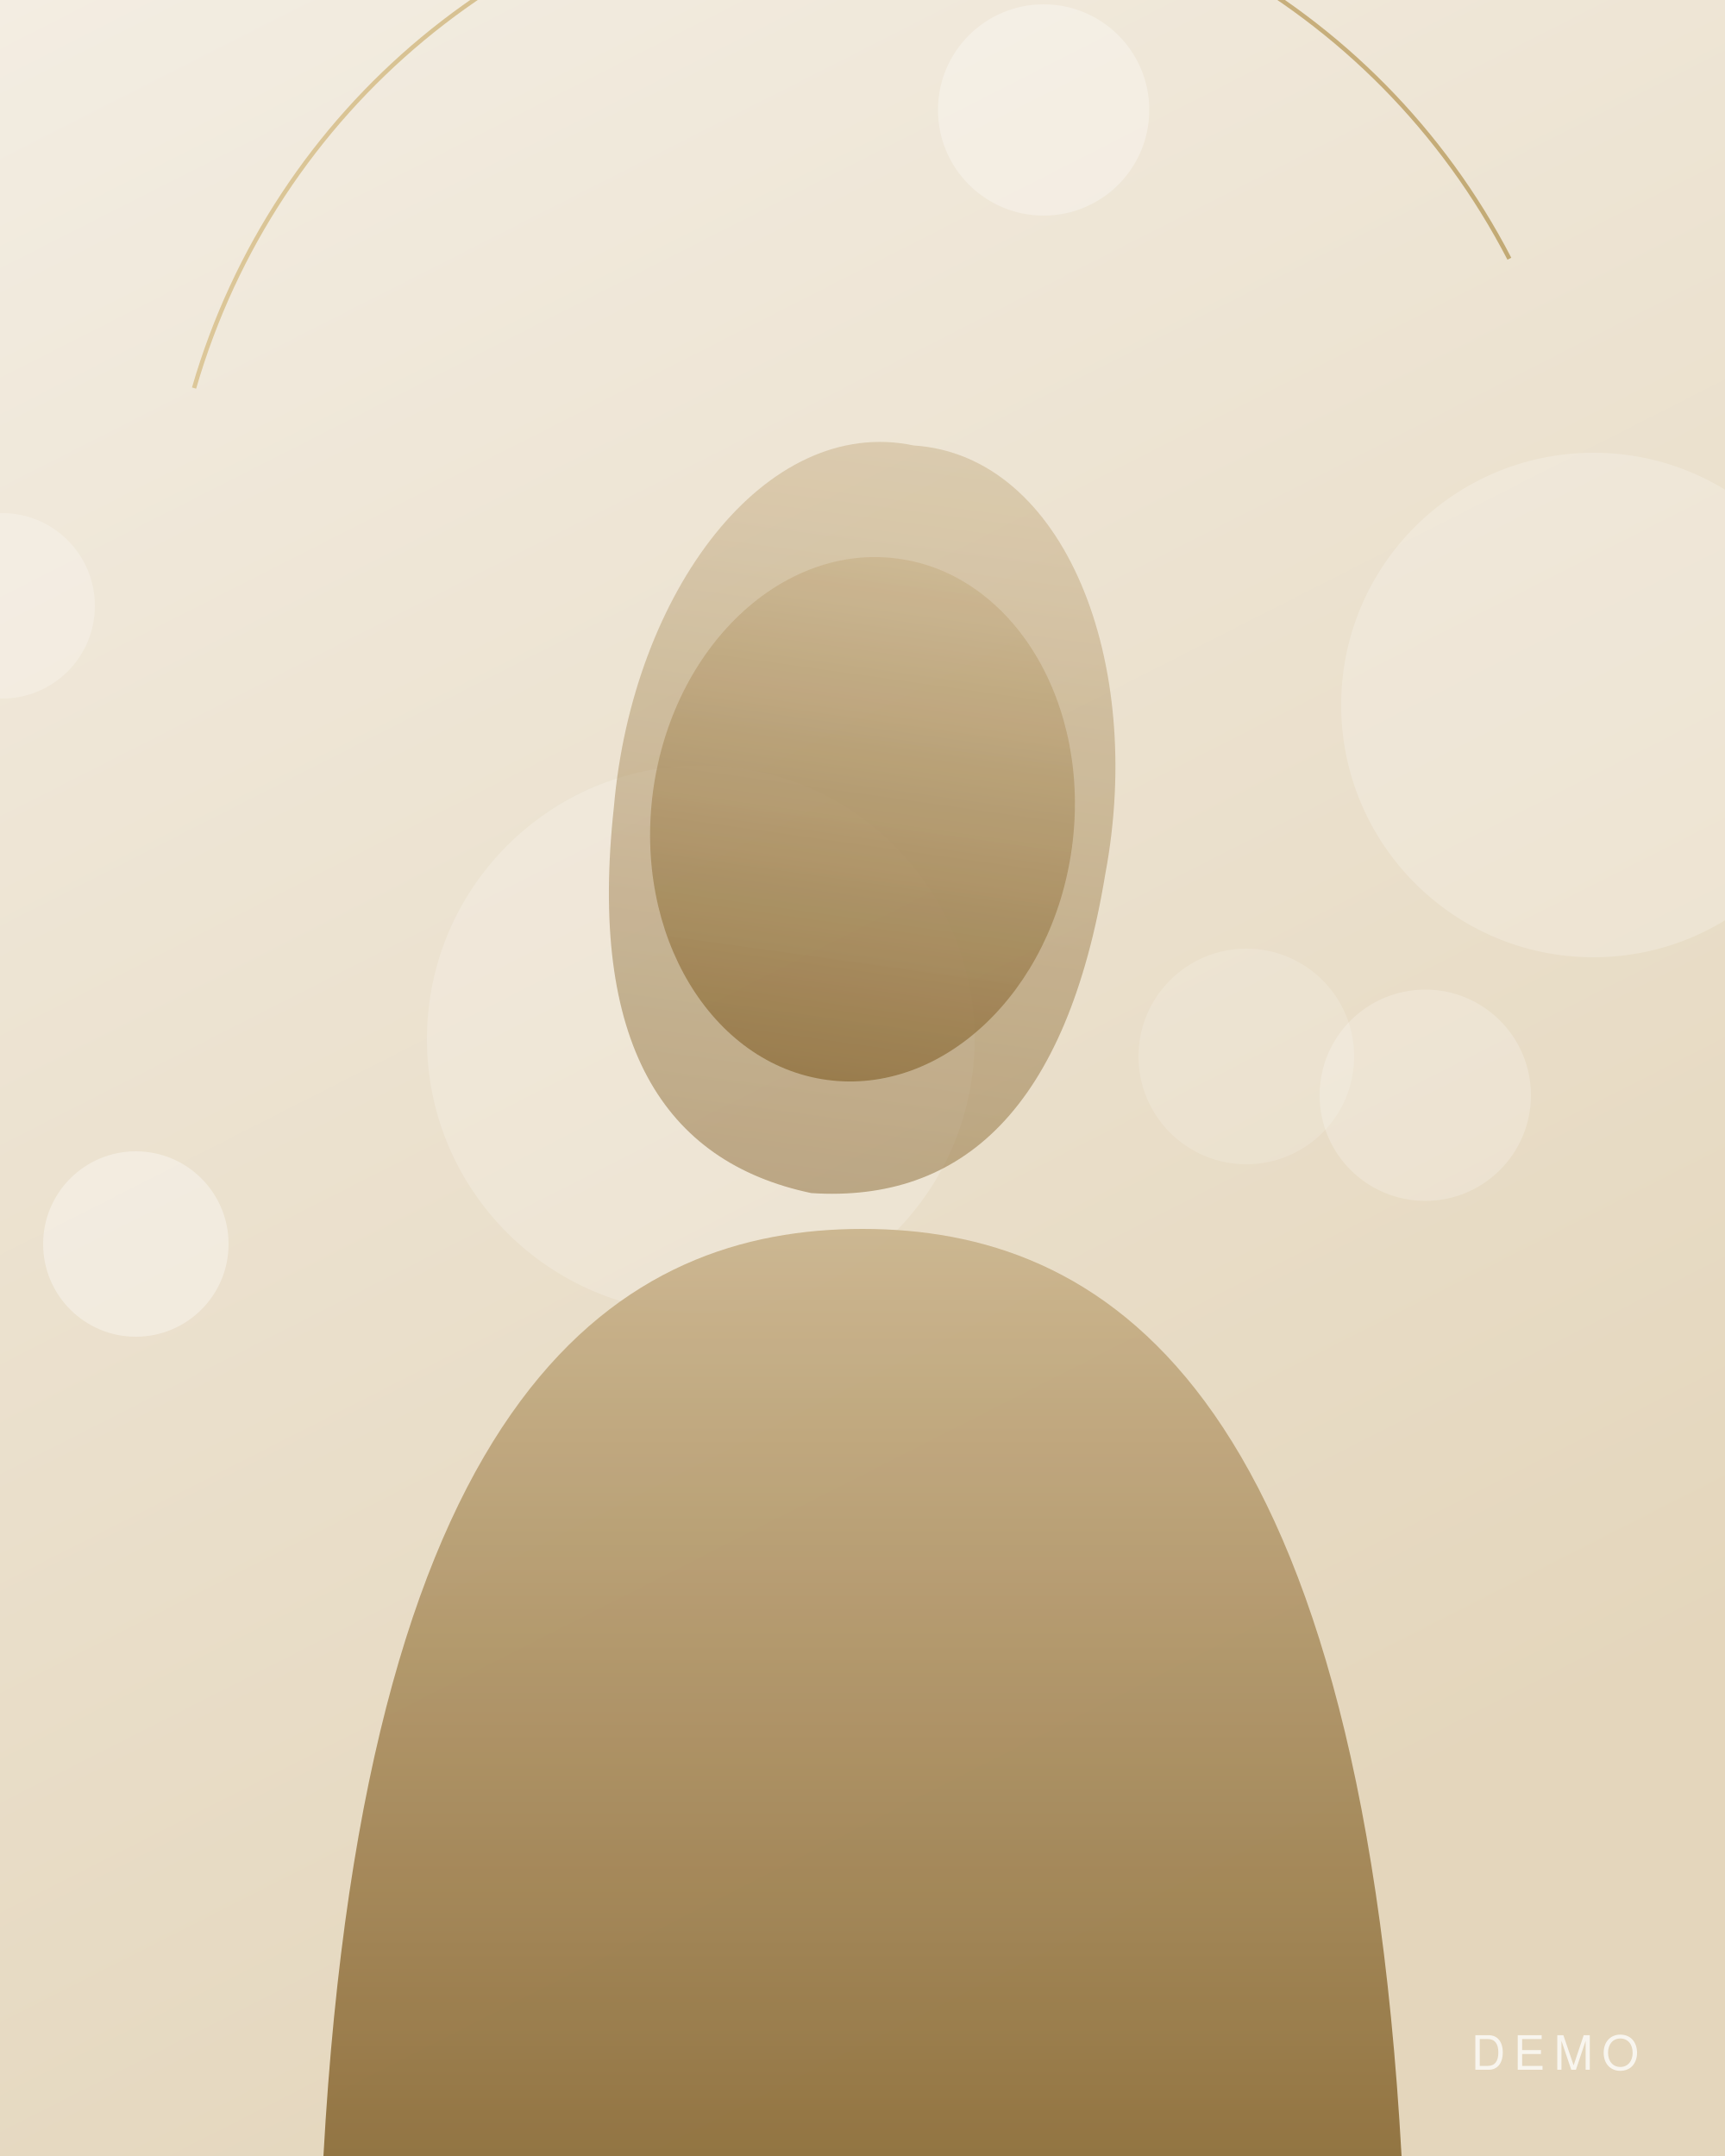
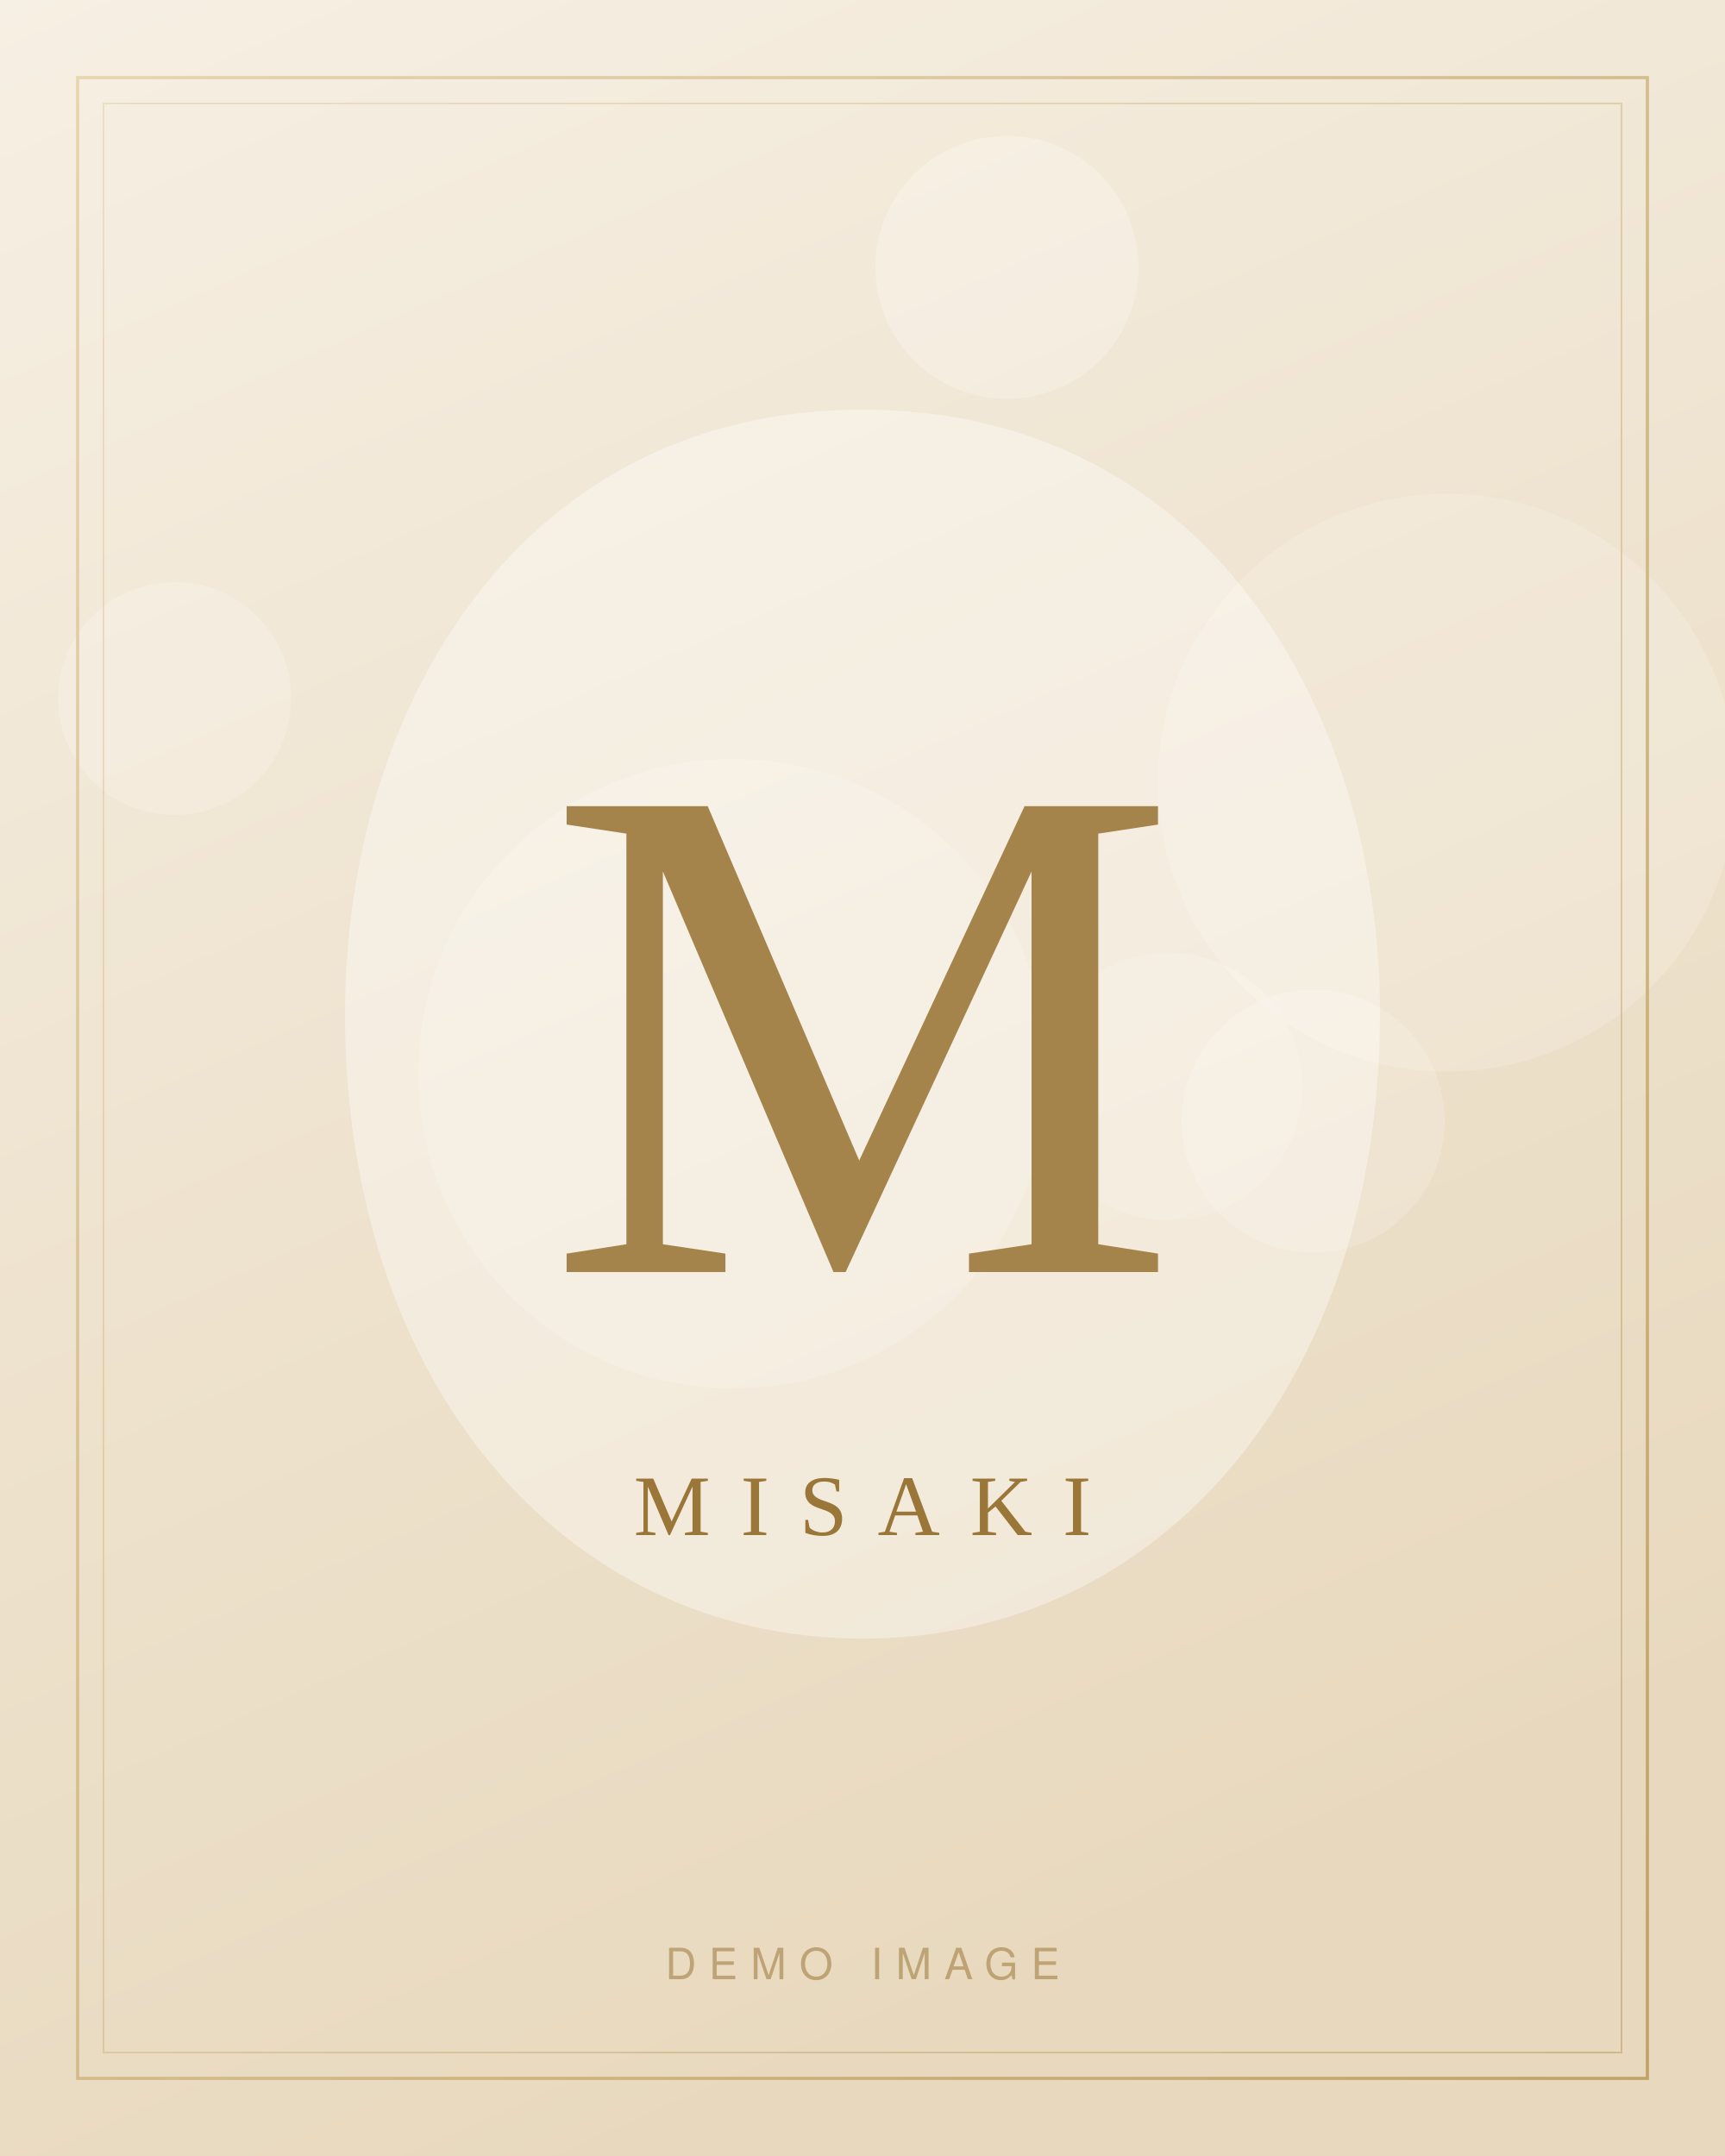
<svg xmlns="http://www.w3.org/2000/svg" viewBox="0 0 800 1000" width="800" height="1000">
  <defs>
-     <linearGradient id="bg" x1="0" y1="0" x2="0.4" y2="1">
-       <stop offset="0" stop-color="#F3EDE2" />
-       <stop offset="1" stop-color="#E4D6BC" />
+     <linearGradient id="bg" x1="0" y1="0" x2="0.35" y2="1">
+       <stop offset="0" stop-color="#F6EFE3" />
+       <stop offset="1" stop-color="#E8D9BE" />
    </linearGradient>
-     <linearGradient id="fig" x1="0" y1="0" x2="0" y2="1">
-       <stop offset="0" stop-color="#C9B28A" />
-       <stop offset="1" stop-color="#8A6A35" />
-     </linearGradient>
-     <linearGradient id="gold" x1="0" y1="0" x2="1" y2="0">
-       <stop offset="0" stop-color="#D7BE88" />
-       <stop offset="1" stop-color="#B89B5E" />
+     <linearGradient id="gold" x1="0" y1="0" x2="1" y2="1">
+       <stop offset="0" stop-color="#E2CFA6" />
+       <stop offset="1" stop-color="#B99755" />
    </linearGradient>
  </defs>
  <rect width="800" height="1000" fill="url(#bg)" />
-   <circle cx="1" cy="281" r="43" fill="#FFFFFF" opacity="0.23" />
-   <circle cx="484" cy="51" r="49" fill="#FFFFFF" opacity="0.29" />
-   <circle cx="578" cy="490" r="50" fill="#FFFFFF" opacity="0.15" />
-   <circle cx="325" cy="482" r="127" fill="#FFFFFF" opacity="0.19" />
-   <circle cx="661" cy="508" r="49" fill="#FFFFFF" opacity="0.21" />
-   <circle cx="739" cy="327" r="117" fill="#FFFFFF" opacity="0.21" />
-   <circle cx="63" cy="577" r="43" fill="#FFFFFF" opacity="0.35" />
-   <g transform="rotate(7.8 400 380)" opacity="0.92">
-     <path d="M400 205 C 470 200, 520 290, 515 390 C 512 500, 470 550, 400 555 C 330 550, 288 500, 285 390 C 280 290, 330 200, 400 205 Z" fill="url(#fig)" opacity="0.55" />
-     <ellipse cx="400" cy="380" rx="98" ry="122" fill="url(#fig)" opacity="0.85" />
-   </g>
-   <path d="M150 1000 C 170 640, 290 570, 400 570 C 510 570, 630 640, 650 1000 Z" fill="url(#fig)" opacity="0.9" />
-   <path d="M90 180 A 330 330 0 0 1 700 120" stroke="url(#gold)" stroke-width="2" fill="none" opacity="0.8" />
-   <text x="760" y="960" text-anchor="end" font-family="Helvetica, Arial, sans-serif" font-size="22" letter-spacing="4" fill="#FFFFFF" opacity="0.75">DEMO</text>
+   <circle cx="81" cy="324" r="54" fill="#FFFFFF" opacity="0.18" />
+   <circle cx="467" cy="124" r="61" fill="#FFFFFF" opacity="0.22" />
+   <circle cx="542" cy="504" r="62" fill="#FFFFFF" opacity="0.12" />
+   <circle cx="340" cy="498" r="146" fill="#FFFFFF" opacity="0.15" />
+   <circle cx="609" cy="520" r="61" fill="#FFFFFF" opacity="0.16" />
+   <circle cx="671" cy="363" r="134" fill="#FFFFFF" opacity="0.16" />
+   <rect x="36" y="36" width="728" height="928" fill="none" stroke="url(#gold)" stroke-width="1.5" opacity="0.8" />
+   <rect x="48" y="48" width="704" height="904" fill="none" stroke="url(#gold)" stroke-width="0.8" opacity="0.5" />
+   <path d="M400 190 C 560 190 640 330 640 470 C 640 640 540 760 400 760 C 260 760 160 640 160 470 C 160 330 240 190 400 190 Z" fill="#FFFFFF" opacity="0.35" />
+   <text x="400" y="590" text-anchor="middle" font-family="Cormorant Garamond, 'Times New Roman', Georgia, serif" font-size="330" fill="#9A7638" opacity="0.88">M</text>
+   <line x1="320" y1="660" x2="480" y2="660" stroke="url(#gold)" stroke-width="2" />
+   <text x="400" y="712" text-anchor="middle" font-family="Cormorant Garamond, 'Times New Roman', Georgia, serif" font-size="40" letter-spacing="14" fill="#9A7638">MISAKI</text>
+   <text x="400" y="918" text-anchor="middle" font-family="Helvetica, Arial, sans-serif" font-size="20" letter-spacing="6" fill="#9A7638" opacity="0.55">DEMO IMAGE</text>
</svg>
